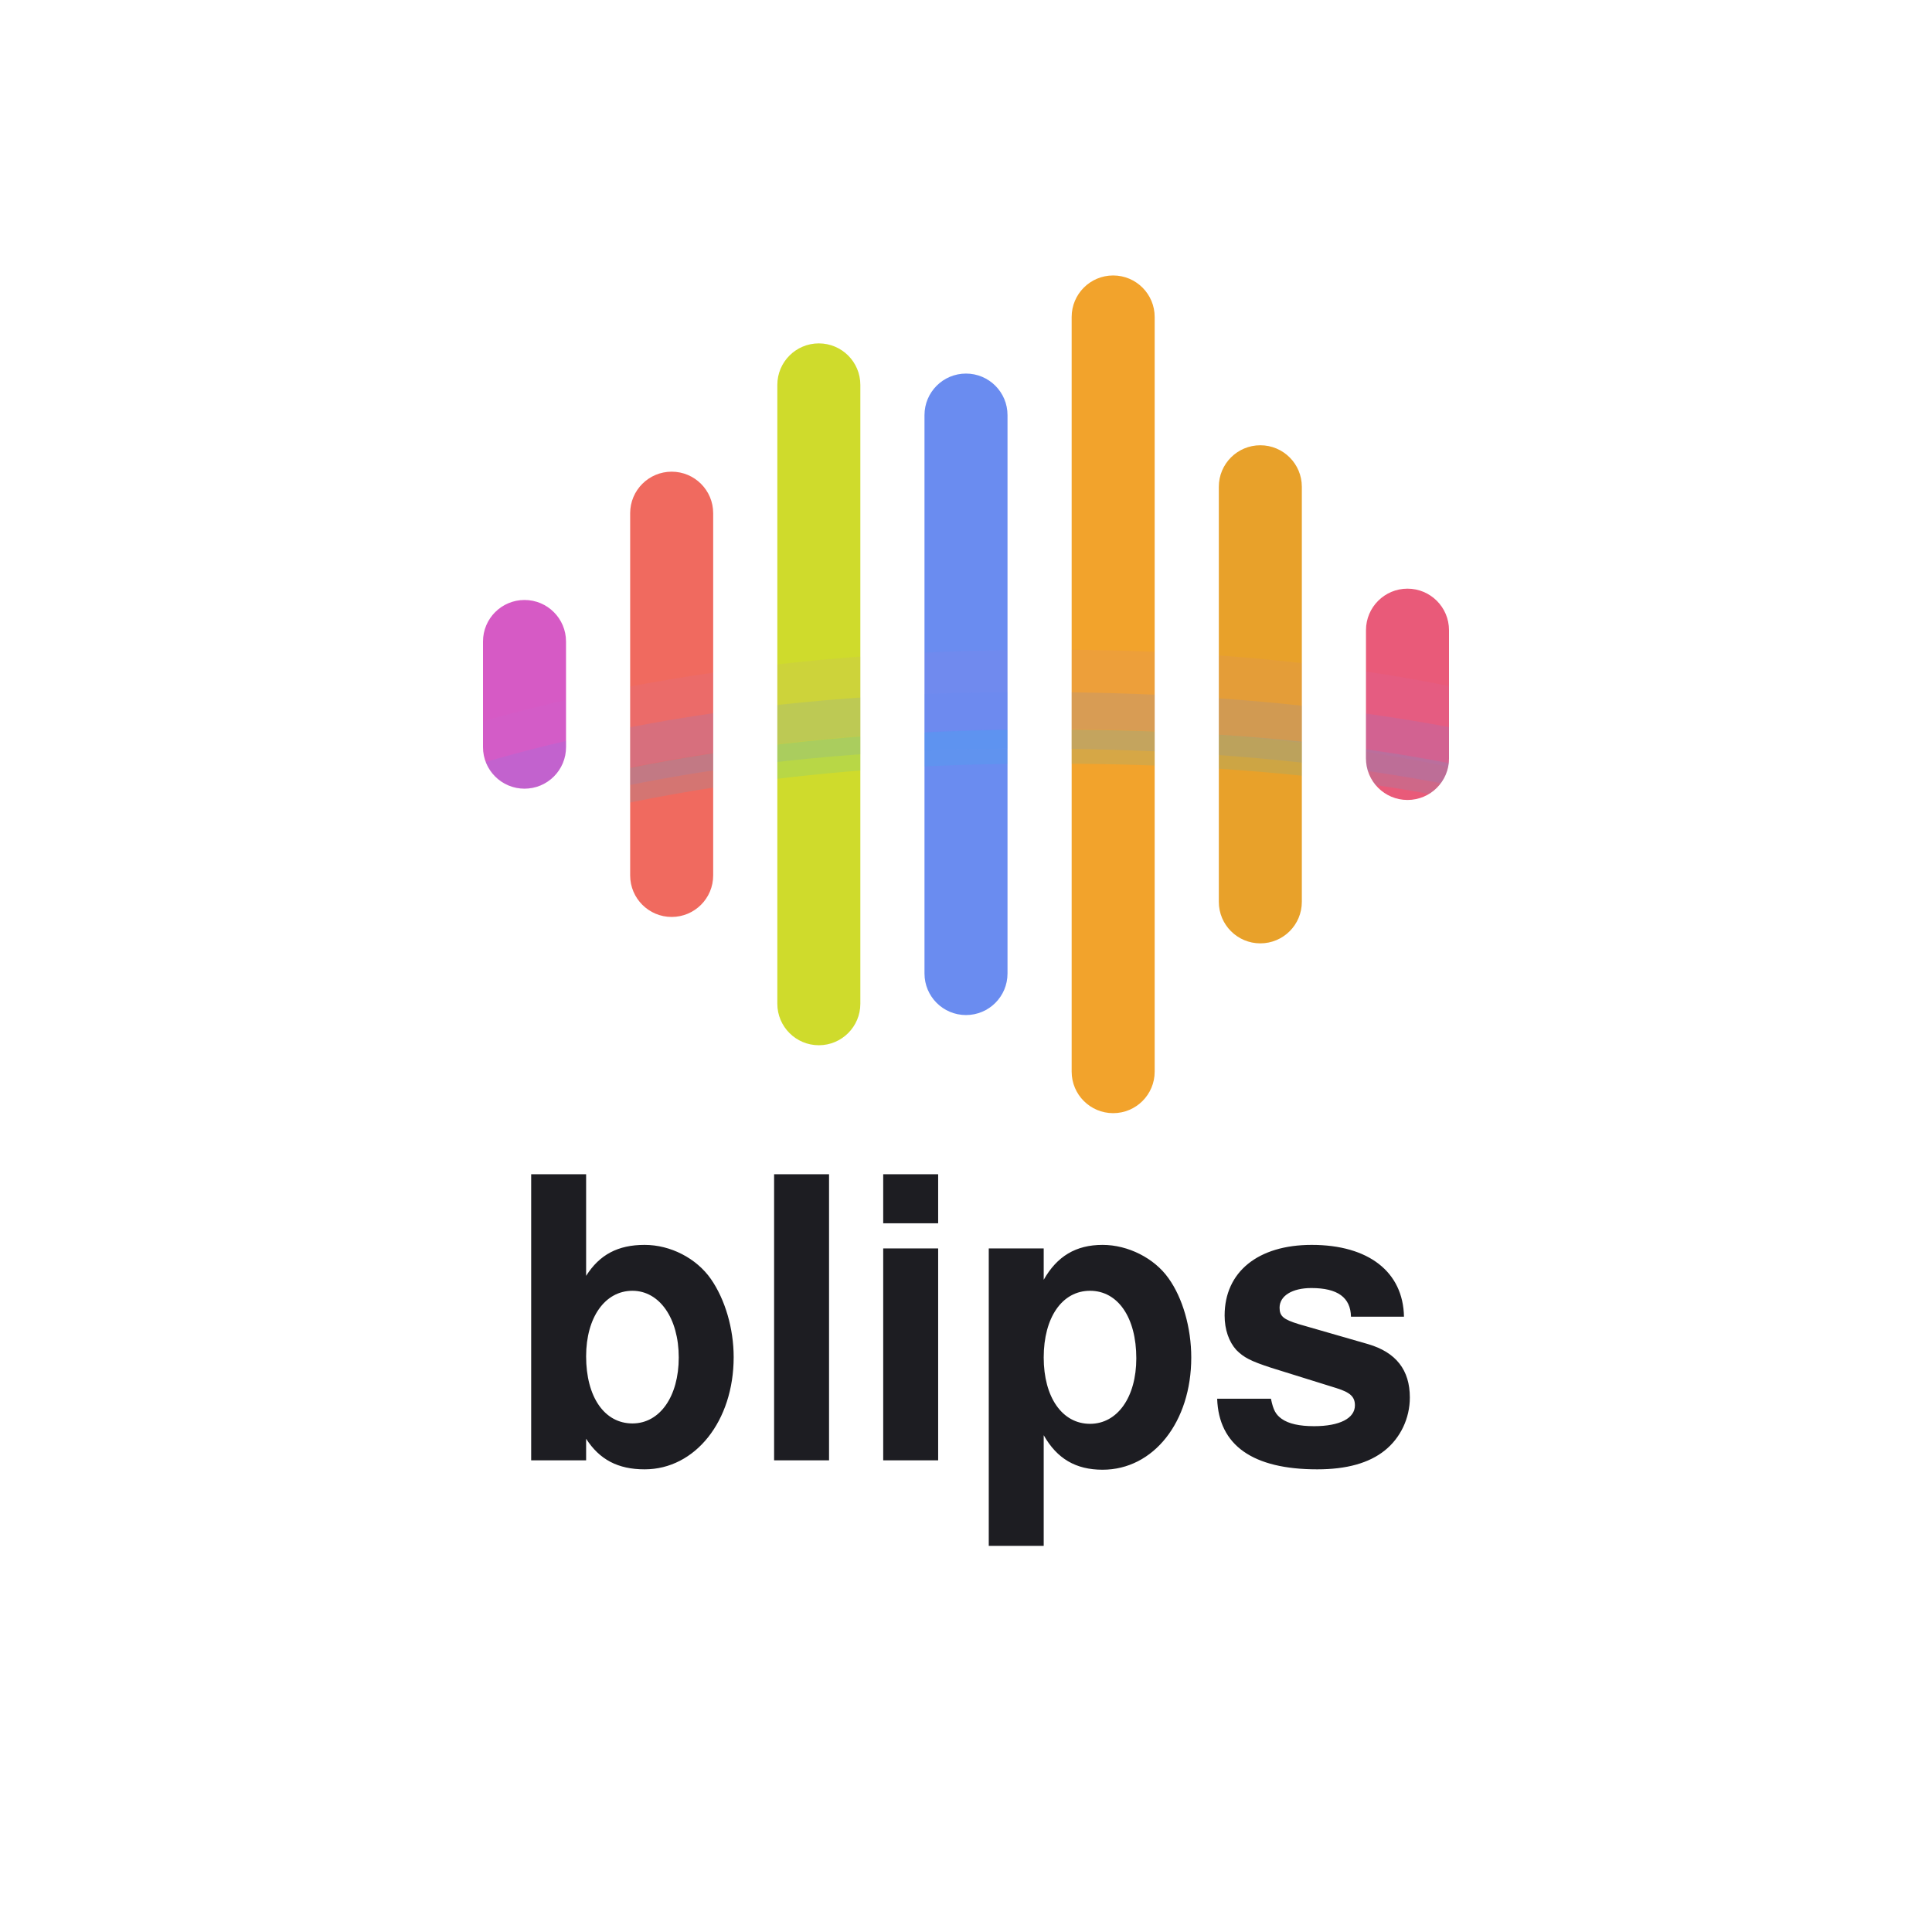
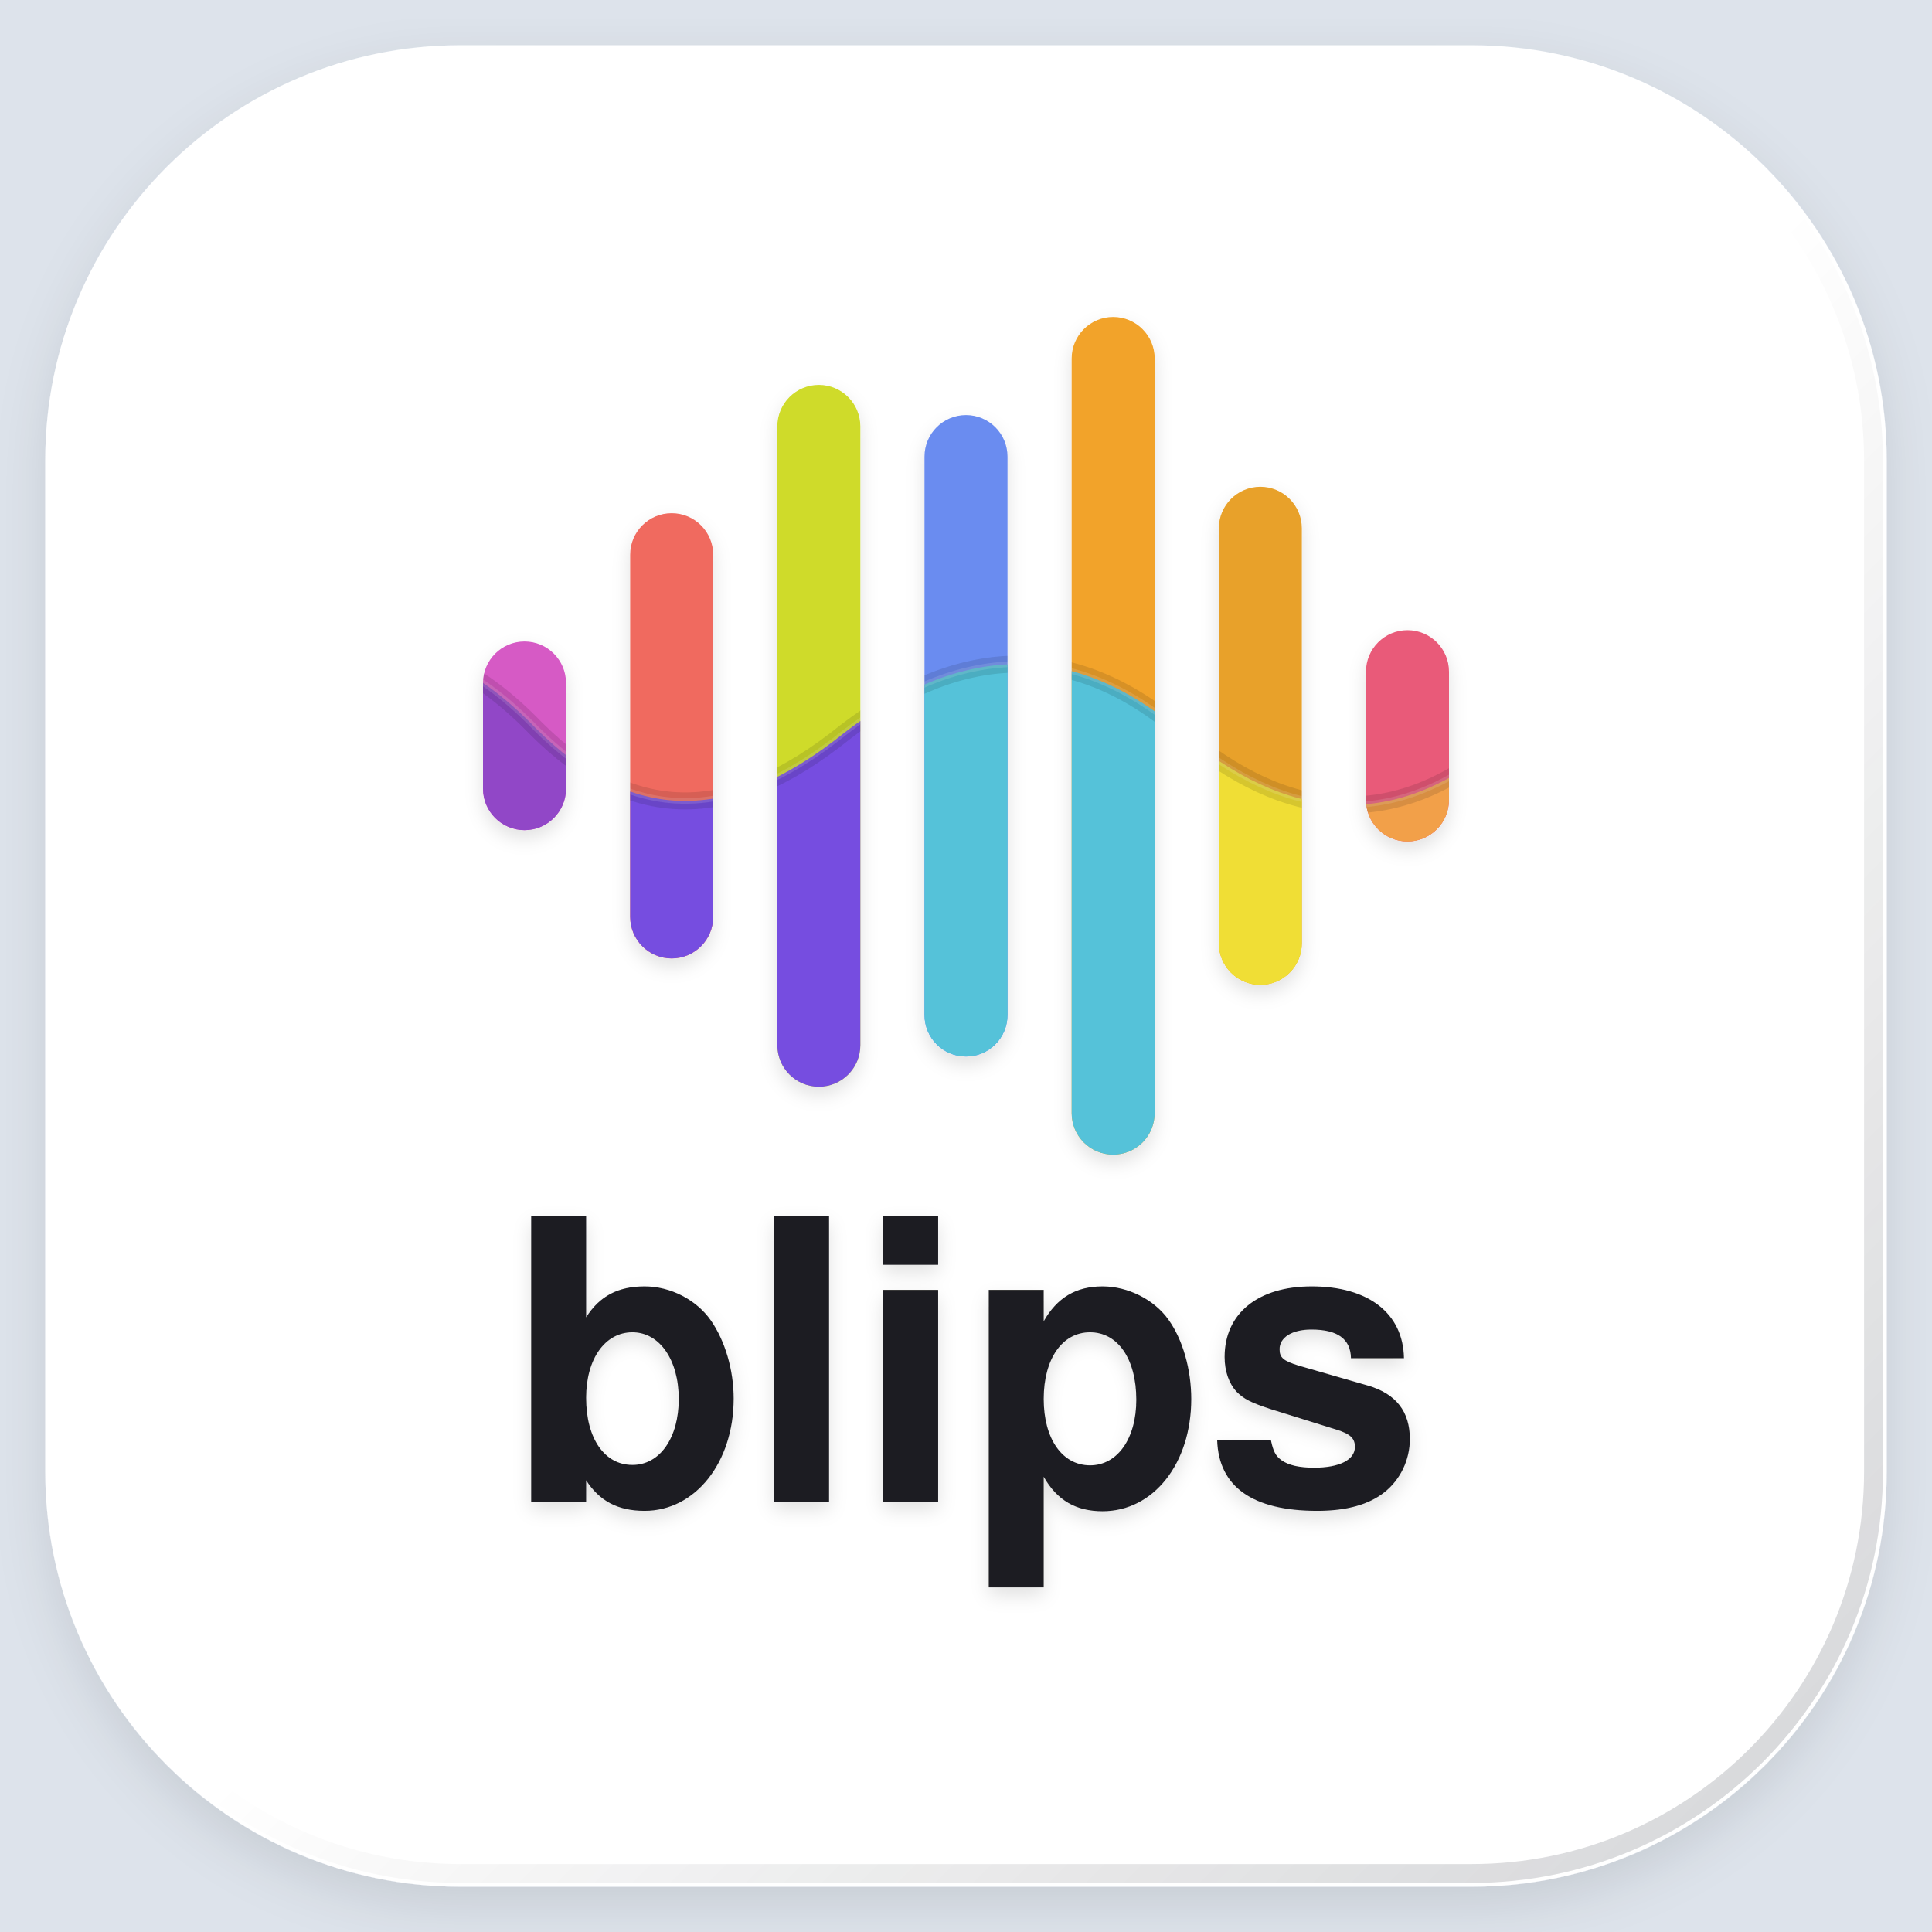
<svg xmlns="http://www.w3.org/2000/svg" width="1024" height="1024" viewBox="0 0 1024 1024">
-   <rect width="1024" height="1024" fill="#FFFFFF" />
-   <g transform="translate(512 368)">
-     <defs>
-       <clipPath id="bars-clip">
-         <rect x="-256" y="-50" width="44" height="100" rx="22" />
-         <rect x="-178" y="-118" width="44" height="236" rx="22" />
-         <rect x="-100" y="-186" width="44" height="372" rx="22" />
-         <rect x="-22" y="-170" width="44" height="340" rx="22" />
-         <rect x="56" y="-222" width="44" height="444" rx="22" />
-         <rect x="134" y="-132" width="44" height="264" rx="22" />
-         <rect x="212" y="-56" width="44" height="112" rx="22" />
-       </clipPath>
-     </defs>
-     <rect x="-256" y="-50" width="44" height="100" rx="22" fill="#D65AC5" />
-     <rect x="-178" y="-118" width="44" height="236" rx="22" fill="#F06A5F" />
-     <rect x="-100" y="-186" width="44" height="372" rx="22" fill="#CFDB2C" />
-     <rect x="-22" y="-170" width="44" height="340" rx="22" fill="#6A8CF0" />
-     <rect x="56" y="-222" width="44" height="444" rx="22" fill="#F2A32C" />
-     <rect x="134" y="-132" width="44" height="264" rx="22" fill="#E8A12A" />
-     <rect x="212" y="-56" width="44" height="112" rx="22" fill="#E95A79" />
-     <g clip-path="url(#bars-clip)">
-       <path d="M-354 72C-252 26 -132 2 2 -2C136 -6 254 8 360 46" fill="none" stroke="#B774D6" stroke-width="42" stroke-linecap="round" opacity="0.08" />
-       <path d="M-334 80C-236 38 -120 16 8 14C134 12 248 24 350 56" fill="none" stroke="#5B8AF8" stroke-width="30" stroke-linecap="round" opacity="0.14" />
-       <path d="M-310 86C-216 50 -106 30 16 28C136 26 244 36 334 66" fill="none" stroke="#27BAE8" stroke-width="18" stroke-linecap="round" opacity="0.14" />
+   <defs>
+     <linearGradient id="edgeLight" x1="0%" y1="0%" x2="100%" y2="100%">
+       <stop offset="0%" stop-color="#FFFFFF" stop-opacity="0.28" />
+       <stop offset="36%" stop-color="#FFFFFF" stop-opacity="0.08" />
+       <stop offset="64%" stop-color="#FFFFFF" stop-opacity="0" />
+       <stop offset="100%" stop-color="#FFFFFF" stop-opacity="0" />
+     </linearGradient>
+     <linearGradient id="edgeShade" x1="0%" y1="0%" x2="100%" y2="100%">
+       <stop offset="0%" stop-color="#000000" stop-opacity="0" />
+       <stop offset="52%" stop-color="#000000" stop-opacity="0" />
+       <stop offset="100%" stop-color="#0E1527" stop-opacity="0.18" />
+     </linearGradient>
+     <filter id="tileShadow" x="-10%" y="-10%" width="120%" height="130%" color-interpolation-filters="sRGB">
+       <feDropShadow dx="0" dy="10" stdDeviation="14" flood-color="#0E1527" flood-opacity="0.10" />
+     </filter>
+     <filter id="logoEmboss" x="-20%" y="-20%" width="140%" height="160%" color-interpolation-filters="sRGB">
+       <feDropShadow dx="-1.4" dy="-1.4" stdDeviation="1.7" flood-color="#FFFFFF" flood-opacity="0.56" />
+       <feDropShadow dx="0" dy="4.2" stdDeviation="4.8" flood-color="#0E1527" flood-opacity="0.12" />
+     </filter>
+     <clipPath id="tileClip">
+       <rect x="24" y="24" width="976" height="976" rx="220" />
+     </clipPath>
+     <clipPath id="barsClip">
+       <rect x="-256" y="-50" width="44" height="100" rx="22" />
+       <rect x="-178" y="-118" width="44" height="236" rx="22" />
+       <rect x="-100" y="-186" width="44" height="372" rx="22" />
+       <rect x="-22" y="-170" width="44" height="340" rx="22" />
+       <rect x="56" y="-222" width="44" height="444" rx="22" />
+       <rect x="134" y="-132" width="44" height="264" rx="22" />
+       <rect x="212" y="-56" width="44" height="112" rx="22" />
+     </clipPath>
+     <clipPath id="lowerWaveClip">
+       <path d="M -380 2 C -342 -58 -286 -64 -228 -4 C -178 46 -126 48 -64 -2 C -4 -48 56 -52 114 -2 C 170 46 226 50 280 6 C 314 -16 330 -16 340 -8 L 360 280 L -360 280 Z" />
+     </clipPath>
+   </defs>
+   <rect width="1024" height="1024" fill="#DDE3EB" />
+   <g filter="url(#tileShadow)">
+     <rect x="24" y="24" width="976" height="976" rx="220" fill="#FFFFFF" />
+   </g>
+   <g clip-path="url(#tileClip)">
+     <rect x="29" y="29" width="966" height="966" rx="215" fill="none" stroke="url(#edgeLight)" stroke-width="10" />
+     <rect x="31" y="31" width="962" height="962" rx="213" fill="none" stroke="url(#edgeShade)" stroke-width="10" />
+   </g>
+   <g filter="url(#logoEmboss)">
+     <g transform="translate(512 390)">
+       <rect x="-256" y="-50" width="44" height="100" rx="22" fill="#D65AC5" />
+       <rect x="-178" y="-118" width="44" height="236" rx="22" fill="#F06A5F" />
+       <rect x="-100" y="-186" width="44" height="372" rx="22" fill="#CFDB2C" />
+       <rect x="-22" y="-170" width="44" height="340" rx="22" fill="#6A8CF0" />
+       <rect x="56" y="-222" width="44" height="444" rx="22" fill="#F2A32C" />
+       <rect x="134" y="-132" width="44" height="264" rx="22" fill="#E8A12A" />
+       <rect x="212" y="-56" width="44" height="112" rx="22" fill="#E95A79" />
+       <g clip-path="url(#barsClip)">
+         <g clip-path="url(#lowerWaveClip)">
+           <rect x="-256" y="-50" width="44" height="100" rx="22" fill="#9147C7" />
+           <rect x="-178" y="-118" width="44" height="236" rx="22" fill="#764EE0" />
+           <rect x="-100" y="-186" width="44" height="372" rx="22" fill="#764EE0" />
+           <rect x="-22" y="-170" width="44" height="340" rx="22" fill="#54C2D9" />
+           <rect x="56" y="-222" width="44" height="444" rx="22" fill="#54C2D9" />
+           <rect x="134" y="-132" width="44" height="264" rx="22" fill="#F0DE35" />
+           <rect x="212" y="-56" width="44" height="112" rx="22" fill="#F2A04A" />
+         </g>
+         <path d="M -380 2 C -342 -58 -286 -64 -228 -4 C -178 46 -126 48 -64 -2 C -4 -48 56 -52 114 -2 C 170 46 226 50 280 6 C 314 -16 330 -16 340 -8" fill="none" stroke="#000000" stroke-width="9" stroke-linecap="round" opacity="0.11" />
+         <path d="M -380 2 C -342 -58 -286 -64 -228 -4 C -178 46 -126 48 -64 -2 C -4 -48 56 -52 114 -2 C 170 46 226 50 280 6 C 314 -16 330 -16 340 -8" fill="none" stroke="#FFFFFF" stroke-width="3" stroke-linecap="round" opacity="0.12" />
+       </g>
    </g>
+     <text x="512" y="796" text-anchor="middle" fill="#1D1D22" font-family="Avenir Next, Avenir, Helvetica, Arial, sans-serif" font-size="208" font-weight="700">blips</text>
  </g>
-   <text x="512" y="774" text-anchor="middle" fill="#1D1D22" font-family="Avenir Next, Avenir, Helvetica, Arial, sans-serif" font-size="208" font-weight="700">blips</text>
</svg>
